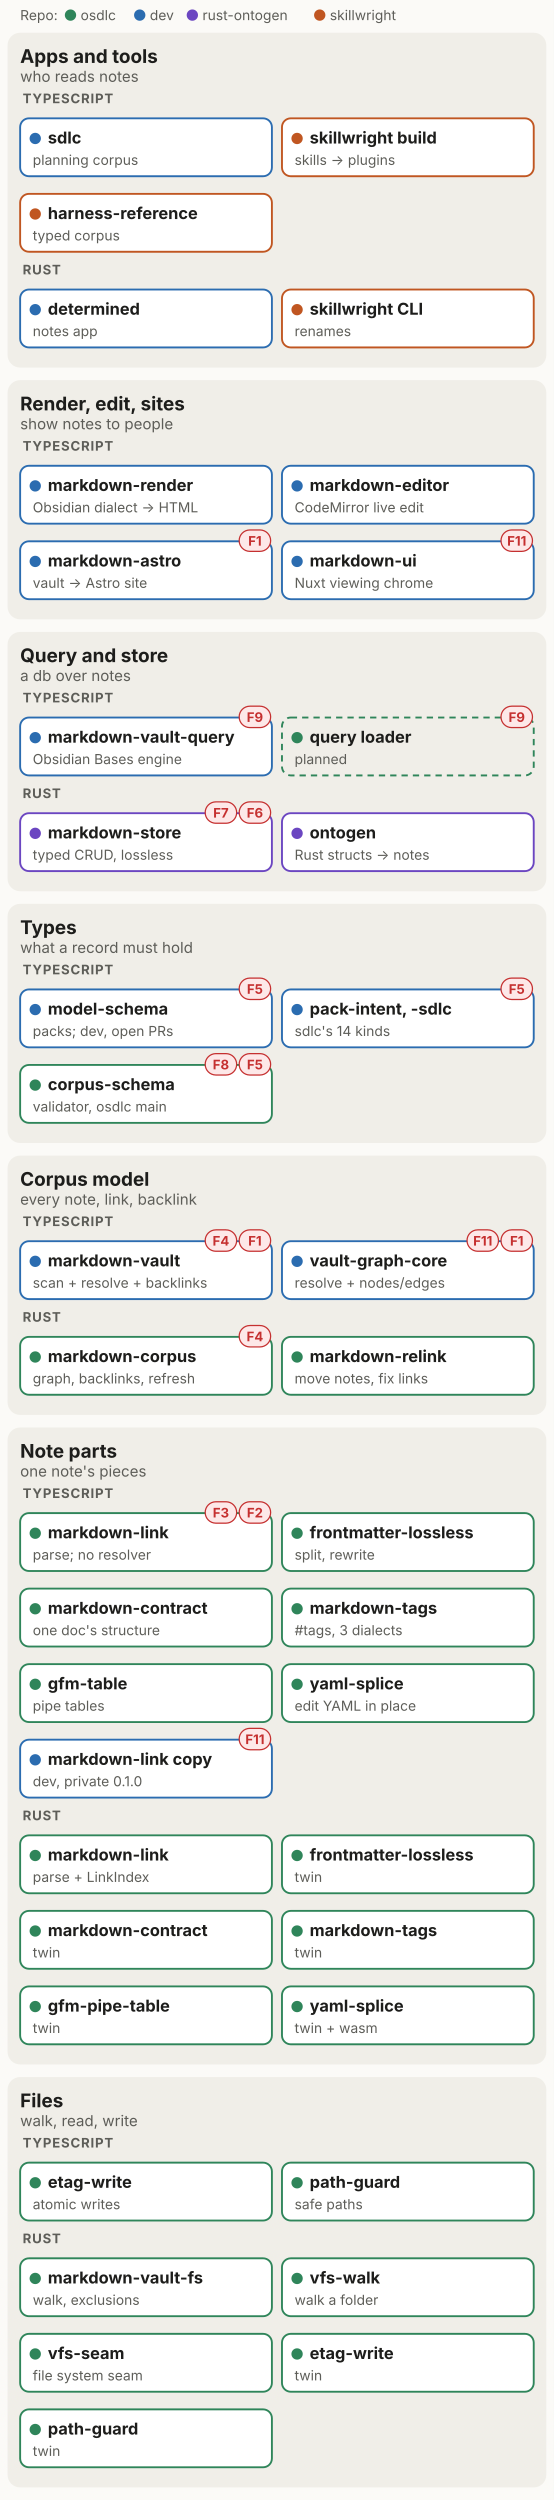
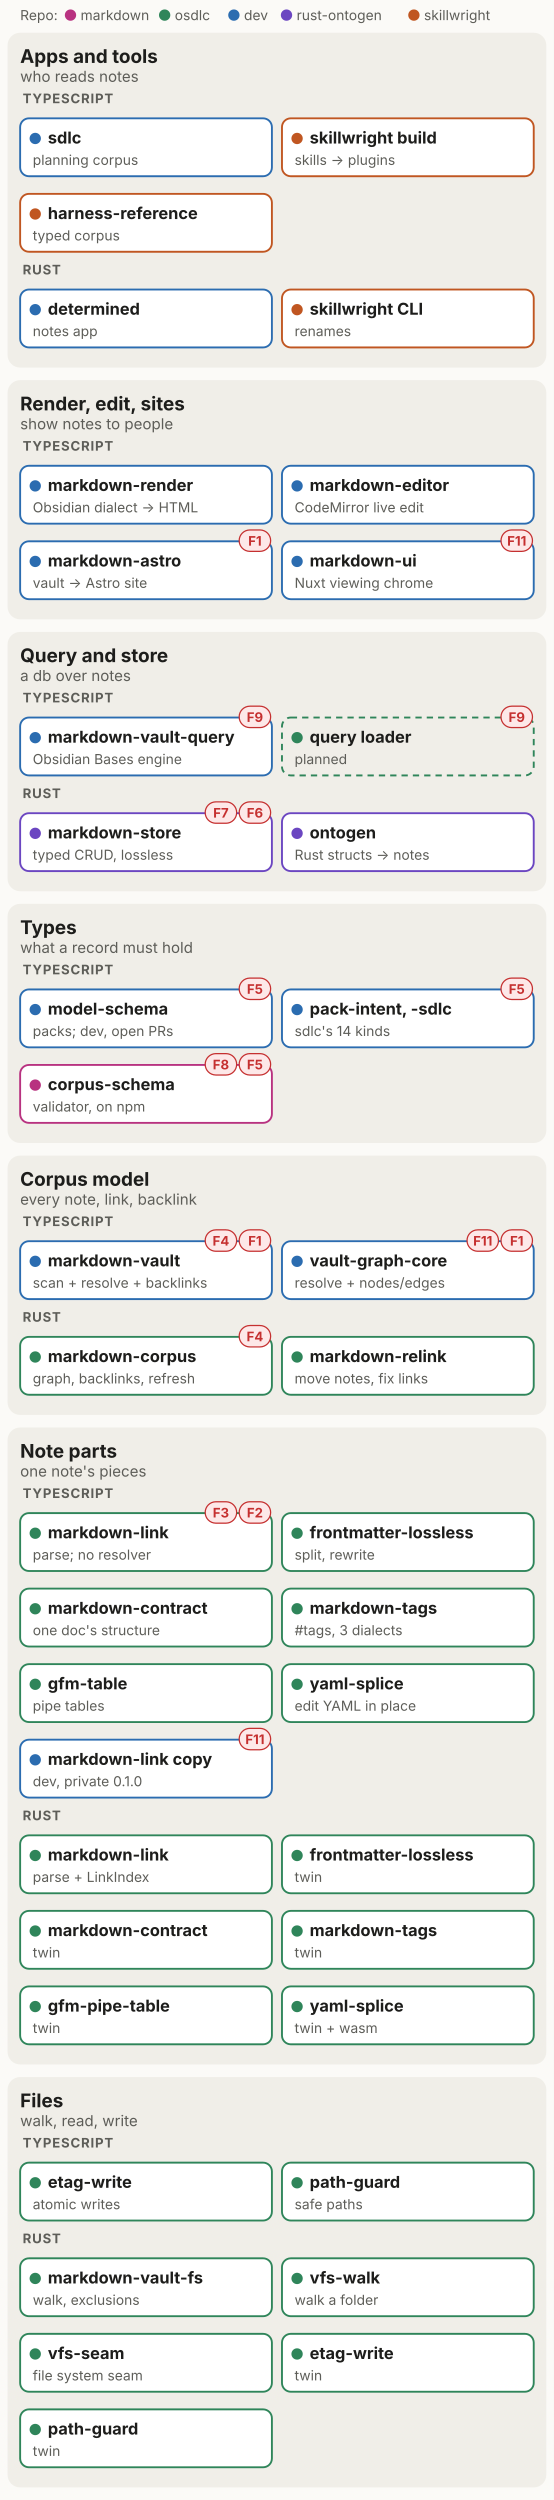
<svg xmlns="http://www.w3.org/2000/svg" viewBox="0 0 440 1986" width="880" font-family="system-ui, -apple-system, Segoe UI, sans-serif" role="img" aria-label="Present state by layer">
  <style>
.bg{fill:#fbfaf7} .band{fill:#f0eee8}
.rl{font-size:15px;font-weight:650;fill:#1d1d1b} .rs{font-size:12px;fill:#5d5d58}
.lang{font-size:10.5px;font-weight:700;letter-spacing:.06em;fill:#5d5d58}
.chip rect{fill:#ffffff;stroke-width:1.5} .chip.later rect{fill:none;stroke-dasharray:5 4}
.cn{font-size:13px;font-weight:650;fill:#1d1d1b} .cs{font-size:11px;fill:#5d5d58}
.r-osdlc rect{stroke:#2f855a} .r-osdlc .dot{fill:#2f855a}
.r-md rect{stroke:#b83280} .r-md .dot{fill:#b83280}
.r-dev rect{stroke:#2b6cb0} .r-dev .dot{fill:#2b6cb0}
.r-ont rect{stroke:#6b46c1} .r-ont .dot{fill:#6b46c1}
.r-sw rect{stroke:#c05621} .r-sw .dot{fill:#c05621}
.fb rect{fill:#fde8e8;stroke:#c53030} .fb text{font-size:10.5px;font-weight:700;fill:#c53030}
.dup{stroke:#c53030;stroke-width:1.6;stroke-dasharray:4 3}
.edge{fill:none;stroke:#5d5d58;stroke-width:1.4} .ahp{fill:#5d5d58}
.lvl rect{fill:#ffffff;stroke:#d8d5cc} .prof rect{fill:#fde7c8;stroke:#b8741a}
.tie{stroke:#b8741a;stroke-width:1.6;fill:none}
.task rect{stroke-width:1.6} .tt{font-size:11.5px;font-weight:650;fill:#1d1d1b}
.tn{fill:#1d1d1b} .tnt{font-size:10.5px;font-weight:700;fill:#fbfaf7}
.t-done rect{fill:#ffffff;stroke:#2f855a} .t-done .tn{fill:#2f855a}
.t-doing rect{fill:#ffffff;stroke:#2b6cb0} .t-doing .tn{fill:#2b6cb0}
.t-owner rect{fill:#fde7c8;stroke:#b8741a} .t-owner .tn{fill:#b8741a}
.t-todo rect{fill:#ffffff;stroke:#d8d5cc} .t-todo .tn{fill:#5d5d58}
.group{fill:none;stroke:#d8d5cc;stroke-width:1.4;stroke-dasharray:5 4} .gt{font-size:11.5px;font-weight:650;fill:#5d5d58}
@media (prefers-color-scheme: dark) {
.bg{fill:#16161a} .band{fill:#222227}
.rl{font-size:15px;font-weight:650;fill:#ececea} .rs{font-size:12px;fill:#a3a39d}
.lang{font-size:10.5px;font-weight:700;letter-spacing:.06em;fill:#a3a39d}
.chip rect{fill:#2b2b31;stroke-width:1.5} .chip.later rect{fill:none;stroke-dasharray:5 4}
.cn{font-size:13px;font-weight:650;fill:#ececea} .cs{font-size:11px;fill:#a3a39d}
.r-osdlc rect{stroke:#68d391} .r-osdlc .dot{fill:#68d391}
.r-md rect{stroke:#f687b3} .r-md .dot{fill:#f687b3}
.r-dev rect{stroke:#63b3ed} .r-dev .dot{fill:#63b3ed}
.r-ont rect{stroke:#b794f4} .r-ont .dot{fill:#b794f4}
.r-sw rect{stroke:#f6ad55} .r-sw .dot{fill:#f6ad55}
.fb rect{fill:#3b1d1d;stroke:#fc8181} .fb text{font-size:10.5px;font-weight:700;fill:#fc8181}
.dup{stroke:#fc8181;stroke-width:1.6;stroke-dasharray:4 3}
.edge{fill:none;stroke:#a3a39d;stroke-width:1.4} .ahp{fill:#a3a39d}
.lvl rect{fill:#2b2b31;stroke:#3a3a40} .prof rect{fill:#3d2f1c;stroke:#f6ad55}
.tie{stroke:#f6ad55;stroke-width:1.6;fill:none}
.task rect{stroke-width:1.6} .tt{font-size:11.5px;font-weight:650;fill:#ececea}
.tn{fill:#ececea} .tnt{font-size:10.5px;font-weight:700;fill:#16161a}
.t-done rect{fill:#2b2b31;stroke:#68d391} .t-done .tn{fill:#68d391}
.t-doing rect{fill:#2b2b31;stroke:#63b3ed} .t-doing .tn{fill:#63b3ed}
.t-owner rect{fill:#3d2f1c;stroke:#f6ad55} .t-owner .tn{fill:#f6ad55}
.t-todo rect{fill:#2b2b31;stroke:#3a3a40} .t-todo .tn{fill:#a3a39d}
.group{fill:none;stroke:#3a3a40;stroke-width:1.4;stroke-dasharray:5 4} .gt{font-size:11.5px;font-weight:650;fill:#a3a39d}
}</style>
  <rect class="bg" width="440" height="1986" />
  <text class="cs" x="16" y="16">Repo:</text>
-   <g class="chip r-osdlc">
+   <g class="chip r-md">
    <circle cx="56" cy="12" r="4.5" class="dot" />
  </g>
-   <text class="cs" x="64" y="16">osdlc</text>
-   <g class="chip r-dev">
-     <circle cx="111.0" cy="12" r="4.5" class="dot" />
-   </g>
-   <text class="cs" x="119.0" y="16">dev</text>
+   <text class="cs" x="64" y="16">markdown</text>
+   <g class="chip r-osdlc">
+     <circle cx="130.8" cy="12" r="4.5" class="dot" />
+   </g>
+   <text class="cs" x="138.8" y="16">osdlc</text>
+   <g class="chip r-dev">
+     <circle cx="185.8" cy="12" r="4.5" class="dot" />
+   </g>
+   <text class="cs" x="193.8" y="16">dev</text>
  <g class="chip r-ont">
-     <circle cx="152.8" cy="12" r="4.5" class="dot" />
-   </g>
-   <text class="cs" x="160.8" y="16">rust-ontogen</text>
+     <circle cx="227.6" cy="12" r="4.5" class="dot" />
+   </g>
+   <text class="cs" x="235.6" y="16">rust-ontogen</text>
  <g class="chip r-sw">
-     <circle cx="254.0" cy="12" r="4.5" class="dot" />
-   </g>
-   <text class="cs" x="262.0" y="16">skillwright</text>
+     <circle cx="328.8" cy="12" r="4.5" class="dot" />
+   </g>
+   <text class="cs" x="336.8" y="16">skillwright</text>
  <rect class="band" x="6" y="26" width="428" height="266" rx="10" />
  <text class="rl" x="16" y="50">Apps and tools</text>
  <text class="rs" x="16" y="65">who reads notes</text>
  <text class="lang" x="18" y="82">TYPESCRIPT</text>
  <g class="chip r-dev">
    <rect x="16" y="94" width="200" height="46" rx="7" />
    <circle cx="28" cy="110" r="4.5" class="dot" />
    <text x="38" y="114" class="cn">sdlc</text>
    <text x="26" y="131" class="cs">planning corpus</text>
  </g>
  <g class="chip r-sw">
    <rect x="224" y="94" width="200" height="46" rx="7" />
    <circle cx="236" cy="110" r="4.5" class="dot" />
    <text x="246" y="114" class="cn">skillwright build</text>
    <text x="234" y="131" class="cs">skills → plugins</text>
  </g>
  <g class="chip r-sw">
    <rect x="16" y="154" width="200" height="46" rx="7" />
    <circle cx="28" cy="170" r="4.5" class="dot" />
    <text x="38" y="174" class="cn">harness-reference</text>
    <text x="26" y="191" class="cs">typed corpus</text>
  </g>
  <text class="lang" x="18" y="218">RUST</text>
  <g class="chip r-dev">
    <rect x="16" y="230" width="200" height="46" rx="7" />
    <circle cx="28" cy="246" r="4.5" class="dot" />
    <text x="38" y="250" class="cn">determined</text>
    <text x="26" y="267" class="cs">notes app</text>
  </g>
  <g class="chip r-sw">
    <rect x="224" y="230" width="200" height="46" rx="7" />
    <circle cx="236" cy="246" r="4.5" class="dot" />
    <text x="246" y="250" class="cn">skillwright CLI</text>
    <text x="234" y="267" class="cs">renames</text>
  </g>
  <rect class="band" x="6" y="302" width="428" height="190" rx="10" />
  <text class="rl" x="16" y="326">Render, edit, sites</text>
  <text class="rs" x="16" y="341">show notes to people</text>
  <text class="lang" x="18" y="358">TYPESCRIPT</text>
  <g class="chip r-dev">
    <rect x="16" y="370" width="200" height="46" rx="7" />
    <circle cx="28" cy="386" r="4.5" class="dot" />
    <text x="38" y="390" class="cn">markdown-render</text>
    <text x="26" y="407" class="cs">Obsidian dialect → HTML</text>
  </g>
  <g class="chip r-dev">
    <rect x="224" y="370" width="200" height="46" rx="7" />
    <circle cx="236" cy="386" r="4.5" class="dot" />
    <text x="246" y="390" class="cn">markdown-editor</text>
    <text x="234" y="407" class="cs">CodeMirror live edit</text>
  </g>
  <g class="chip r-dev">
    <rect x="16" y="430" width="200" height="46" rx="7" />
    <circle cx="28" cy="446" r="4.5" class="dot" />
    <text x="38" y="450" class="cn">markdown-astro</text>
    <text x="26" y="467" class="cs">vault → Astro site</text>
  </g>
  <g class="fb">
    <rect x="190" y="421" width="25" height="17" rx="8.5" />
    <text x="202.5" y="433.5" text-anchor="middle">F1</text>
  </g>
  <g class="chip r-dev">
    <rect x="224" y="430" width="200" height="46" rx="7" />
    <circle cx="236" cy="446" r="4.5" class="dot" />
    <text x="246" y="450" class="cn">markdown-ui</text>
    <text x="234" y="467" class="cs">Nuxt viewing chrome</text>
  </g>
  <g class="fb">
    <rect x="398" y="421" width="25" height="17" rx="8.5" />
    <text x="410.5" y="433.5" text-anchor="middle">F11</text>
  </g>
  <rect class="band" x="6" y="502" width="428" height="206" rx="10" />
  <text class="rl" x="16" y="526">Query and store</text>
  <text class="rs" x="16" y="541">a db over notes</text>
  <text class="lang" x="18" y="558">TYPESCRIPT</text>
  <g class="chip r-dev">
    <rect x="16" y="570" width="200" height="46" rx="7" />
    <circle cx="28" cy="586" r="4.5" class="dot" />
    <text x="38" y="590" class="cn">markdown-vault-query</text>
    <text x="26" y="607" class="cs">Obsidian Bases engine</text>
  </g>
  <g class="fb">
    <rect x="190" y="561" width="25" height="17" rx="8.5" />
    <text x="202.5" y="573.5" text-anchor="middle">F9</text>
  </g>
  <g class="chip r-osdlc later">
    <rect x="224" y="570" width="200" height="46" rx="7" />
    <circle cx="236" cy="586" r="4.5" class="dot" />
    <text x="246" y="590" class="cn">query loader</text>
    <text x="234" y="607" class="cs">planned</text>
  </g>
  <g class="fb">
    <rect x="398" y="561" width="25" height="17" rx="8.5" />
    <text x="410.5" y="573.5" text-anchor="middle">F9</text>
  </g>
  <text class="lang" x="18" y="634">RUST</text>
  <g class="chip r-ont">
    <rect x="16" y="646" width="200" height="46" rx="7" />
    <circle cx="28" cy="662" r="4.5" class="dot" />
    <text x="38" y="666" class="cn">markdown-store</text>
    <text x="26" y="683" class="cs">typed CRUD, lossless</text>
  </g>
  <g class="fb">
    <rect x="190" y="637" width="25" height="17" rx="8.5" />
    <text x="202.5" y="649.5" text-anchor="middle">F6</text>
  </g>
  <g class="fb">
    <rect x="163" y="637" width="25" height="17" rx="8.5" />
    <text x="175.5" y="649.5" text-anchor="middle">F7</text>
  </g>
  <g class="chip r-ont">
    <rect x="224" y="646" width="200" height="46" rx="7" />
    <circle cx="236" cy="662" r="4.5" class="dot" />
    <text x="246" y="666" class="cn">ontogen</text>
    <text x="234" y="683" class="cs">Rust structs → notes</text>
  </g>
  <rect class="band" x="6" y="718" width="428" height="190" rx="10" />
  <text class="rl" x="16" y="742">Types</text>
  <text class="rs" x="16" y="757">what a record must hold</text>
  <text class="lang" x="18" y="774">TYPESCRIPT</text>
  <g class="chip r-dev">
    <rect x="16" y="786" width="200" height="46" rx="7" />
    <circle cx="28" cy="802" r="4.5" class="dot" />
    <text x="38" y="806" class="cn">model-schema</text>
    <text x="26" y="823" class="cs">packs; dev, open PRs</text>
  </g>
  <g class="fb">
    <rect x="190" y="777" width="25" height="17" rx="8.5" />
    <text x="202.5" y="789.5" text-anchor="middle">F5</text>
  </g>
  <g class="chip r-dev">
    <rect x="224" y="786" width="200" height="46" rx="7" />
    <circle cx="236" cy="802" r="4.5" class="dot" />
    <text x="246" y="806" class="cn">pack-intent, -sdlc</text>
    <text x="234" y="823" class="cs">sdlc's 14 kinds</text>
  </g>
  <g class="fb">
    <rect x="398" y="777" width="25" height="17" rx="8.5" />
    <text x="410.5" y="789.5" text-anchor="middle">F5</text>
  </g>
-   <g class="chip r-osdlc">
+   <g class="chip r-md">
    <rect x="16" y="846" width="200" height="46" rx="7" />
    <circle cx="28" cy="862" r="4.5" class="dot" />
    <text x="38" y="866" class="cn">corpus-schema</text>
-     <text x="26" y="883" class="cs">validator, osdlc main</text>
+     <text x="26" y="883" class="cs">validator, on npm</text>
  </g>
  <g class="fb">
    <rect x="190" y="837" width="25" height="17" rx="8.5" />
    <text x="202.5" y="849.5" text-anchor="middle">F5</text>
  </g>
  <g class="fb">
    <rect x="163" y="837" width="25" height="17" rx="8.5" />
    <text x="175.5" y="849.5" text-anchor="middle">F8</text>
  </g>
  <rect class="band" x="6" y="918" width="428" height="206" rx="10" />
  <text class="rl" x="16" y="942">Corpus model</text>
  <text class="rs" x="16" y="957">every note, link, backlink</text>
  <text class="lang" x="18" y="974">TYPESCRIPT</text>
  <g class="chip r-dev">
    <rect x="16" y="986" width="200" height="46" rx="7" />
    <circle cx="28" cy="1002" r="4.5" class="dot" />
    <text x="38" y="1006" class="cn">markdown-vault</text>
    <text x="26" y="1023" class="cs">scan + resolve + backlinks</text>
  </g>
  <g class="fb">
    <rect x="190" y="977" width="25" height="17" rx="8.5" />
    <text x="202.5" y="989.5" text-anchor="middle">F1</text>
  </g>
  <g class="fb">
    <rect x="163" y="977" width="25" height="17" rx="8.5" />
    <text x="175.5" y="989.5" text-anchor="middle">F4</text>
  </g>
  <g class="chip r-dev">
    <rect x="224" y="986" width="200" height="46" rx="7" />
    <circle cx="236" cy="1002" r="4.5" class="dot" />
    <text x="246" y="1006" class="cn">vault-graph-core</text>
    <text x="234" y="1023" class="cs">resolve + nodes/edges</text>
  </g>
  <g class="fb">
    <rect x="398" y="977" width="25" height="17" rx="8.5" />
    <text x="410.5" y="989.5" text-anchor="middle">F1</text>
  </g>
  <g class="fb">
    <rect x="371" y="977" width="25" height="17" rx="8.5" />
    <text x="383.5" y="989.5" text-anchor="middle">F11</text>
  </g>
  <text class="lang" x="18" y="1050">RUST</text>
  <g class="chip r-osdlc">
    <rect x="16" y="1062" width="200" height="46" rx="7" />
    <circle cx="28" cy="1078" r="4.5" class="dot" />
    <text x="38" y="1082" class="cn">markdown-corpus</text>
    <text x="26" y="1099" class="cs">graph, backlinks, refresh</text>
  </g>
  <g class="fb">
    <rect x="190" y="1053" width="25" height="17" rx="8.5" />
    <text x="202.5" y="1065.5" text-anchor="middle">F4</text>
  </g>
  <g class="chip r-osdlc">
    <rect x="224" y="1062" width="200" height="46" rx="7" />
    <circle cx="236" cy="1078" r="4.5" class="dot" />
    <text x="246" y="1082" class="cn">markdown-relink</text>
    <text x="234" y="1099" class="cs">move notes, fix links</text>
  </g>
  <rect class="band" x="6" y="1134" width="428" height="506" rx="10" />
  <text class="rl" x="16" y="1158">Note parts</text>
  <text class="rs" x="16" y="1173">one note's pieces</text>
  <text class="lang" x="18" y="1190">TYPESCRIPT</text>
  <g class="chip r-osdlc">
    <rect x="16" y="1202" width="200" height="46" rx="7" />
    <circle cx="28" cy="1218" r="4.5" class="dot" />
    <text x="38" y="1222" class="cn">markdown-link</text>
    <text x="26" y="1239" class="cs">parse; no resolver</text>
  </g>
  <g class="fb">
    <rect x="190" y="1193" width="25" height="17" rx="8.5" />
    <text x="202.5" y="1205.5" text-anchor="middle">F2</text>
  </g>
  <g class="fb">
    <rect x="163" y="1193" width="25" height="17" rx="8.5" />
    <text x="175.5" y="1205.5" text-anchor="middle">F3</text>
  </g>
  <g class="chip r-osdlc">
    <rect x="224" y="1202" width="200" height="46" rx="7" />
    <circle cx="236" cy="1218" r="4.5" class="dot" />
    <text x="246" y="1222" class="cn">frontmatter-lossless</text>
    <text x="234" y="1239" class="cs">split, rewrite</text>
  </g>
  <g class="chip r-osdlc">
    <rect x="16" y="1262" width="200" height="46" rx="7" />
    <circle cx="28" cy="1278" r="4.5" class="dot" />
    <text x="38" y="1282" class="cn">markdown-contract</text>
    <text x="26" y="1299" class="cs">one doc's structure</text>
  </g>
  <g class="chip r-osdlc">
    <rect x="224" y="1262" width="200" height="46" rx="7" />
    <circle cx="236" cy="1278" r="4.5" class="dot" />
    <text x="246" y="1282" class="cn">markdown-tags</text>
    <text x="234" y="1299" class="cs">#tags, 3 dialects</text>
  </g>
  <g class="chip r-osdlc">
    <rect x="16" y="1322" width="200" height="46" rx="7" />
    <circle cx="28" cy="1338" r="4.5" class="dot" />
    <text x="38" y="1342" class="cn">gfm-table</text>
    <text x="26" y="1359" class="cs">pipe tables</text>
  </g>
  <g class="chip r-osdlc">
    <rect x="224" y="1322" width="200" height="46" rx="7" />
    <circle cx="236" cy="1338" r="4.5" class="dot" />
    <text x="246" y="1342" class="cn">yaml-splice</text>
    <text x="234" y="1359" class="cs">edit YAML in place</text>
  </g>
  <g class="chip r-dev">
    <rect x="16" y="1382" width="200" height="46" rx="7" />
    <circle cx="28" cy="1398" r="4.5" class="dot" />
    <text x="38" y="1402" class="cn">markdown-link copy</text>
    <text x="26" y="1419" class="cs">dev, private 0.1.0</text>
  </g>
  <g class="fb">
    <rect x="190" y="1373" width="25" height="17" rx="8.5" />
    <text x="202.5" y="1385.5" text-anchor="middle">F11</text>
  </g>
  <text class="lang" x="18" y="1446">RUST</text>
  <g class="chip r-osdlc">
    <rect x="16" y="1458" width="200" height="46" rx="7" />
    <circle cx="28" cy="1474" r="4.5" class="dot" />
    <text x="38" y="1478" class="cn">markdown-link</text>
    <text x="26" y="1495" class="cs">parse + LinkIndex</text>
  </g>
  <g class="chip r-osdlc">
    <rect x="224" y="1458" width="200" height="46" rx="7" />
    <circle cx="236" cy="1474" r="4.5" class="dot" />
    <text x="246" y="1478" class="cn">frontmatter-lossless</text>
    <text x="234" y="1495" class="cs">twin</text>
  </g>
  <g class="chip r-osdlc">
    <rect x="16" y="1518" width="200" height="46" rx="7" />
    <circle cx="28" cy="1534" r="4.5" class="dot" />
    <text x="38" y="1538" class="cn">markdown-contract</text>
    <text x="26" y="1555" class="cs">twin</text>
  </g>
  <g class="chip r-osdlc">
    <rect x="224" y="1518" width="200" height="46" rx="7" />
    <circle cx="236" cy="1534" r="4.5" class="dot" />
    <text x="246" y="1538" class="cn">markdown-tags</text>
    <text x="234" y="1555" class="cs">twin</text>
  </g>
  <g class="chip r-osdlc">
    <rect x="16" y="1578" width="200" height="46" rx="7" />
    <circle cx="28" cy="1594" r="4.5" class="dot" />
    <text x="38" y="1598" class="cn">gfm-pipe-table</text>
    <text x="26" y="1615" class="cs">twin</text>
  </g>
  <g class="chip r-osdlc">
    <rect x="224" y="1578" width="200" height="46" rx="7" />
    <circle cx="236" cy="1594" r="4.5" class="dot" />
    <text x="246" y="1598" class="cn">yaml-splice</text>
    <text x="234" y="1615" class="cs">twin + wasm</text>
  </g>
  <rect class="band" x="6" y="1650" width="428" height="326" rx="10" />
  <text class="rl" x="16" y="1674">Files</text>
  <text class="rs" x="16" y="1689">walk, read, write</text>
  <text class="lang" x="18" y="1706">TYPESCRIPT</text>
  <g class="chip r-osdlc">
    <rect x="16" y="1718" width="200" height="46" rx="7" />
    <circle cx="28" cy="1734" r="4.5" class="dot" />
    <text x="38" y="1738" class="cn">etag-write</text>
    <text x="26" y="1755" class="cs">atomic writes</text>
  </g>
  <g class="chip r-osdlc">
    <rect x="224" y="1718" width="200" height="46" rx="7" />
    <circle cx="236" cy="1734" r="4.5" class="dot" />
    <text x="246" y="1738" class="cn">path-guard</text>
    <text x="234" y="1755" class="cs">safe paths</text>
  </g>
  <text class="lang" x="18" y="1782">RUST</text>
  <g class="chip r-osdlc">
    <rect x="16" y="1794" width="200" height="46" rx="7" />
    <circle cx="28" cy="1810" r="4.5" class="dot" />
    <text x="38" y="1814" class="cn">markdown-vault-fs</text>
    <text x="26" y="1831" class="cs">walk, exclusions</text>
  </g>
  <g class="chip r-osdlc">
    <rect x="224" y="1794" width="200" height="46" rx="7" />
    <circle cx="236" cy="1810" r="4.5" class="dot" />
    <text x="246" y="1814" class="cn">vfs-walk</text>
    <text x="234" y="1831" class="cs">walk a folder</text>
  </g>
  <g class="chip r-osdlc">
    <rect x="16" y="1854" width="200" height="46" rx="7" />
    <circle cx="28" cy="1870" r="4.5" class="dot" />
    <text x="38" y="1874" class="cn">vfs-seam</text>
    <text x="26" y="1891" class="cs">file system seam</text>
  </g>
  <g class="chip r-osdlc">
    <rect x="224" y="1854" width="200" height="46" rx="7" />
    <circle cx="236" cy="1870" r="4.5" class="dot" />
    <text x="246" y="1874" class="cn">etag-write</text>
    <text x="234" y="1891" class="cs">twin</text>
  </g>
  <g class="chip r-osdlc">
    <rect x="16" y="1914" width="200" height="46" rx="7" />
    <circle cx="28" cy="1930" r="4.5" class="dot" />
    <text x="38" y="1934" class="cn">path-guard</text>
    <text x="26" y="1951" class="cs">twin</text>
  </g>
</svg>
